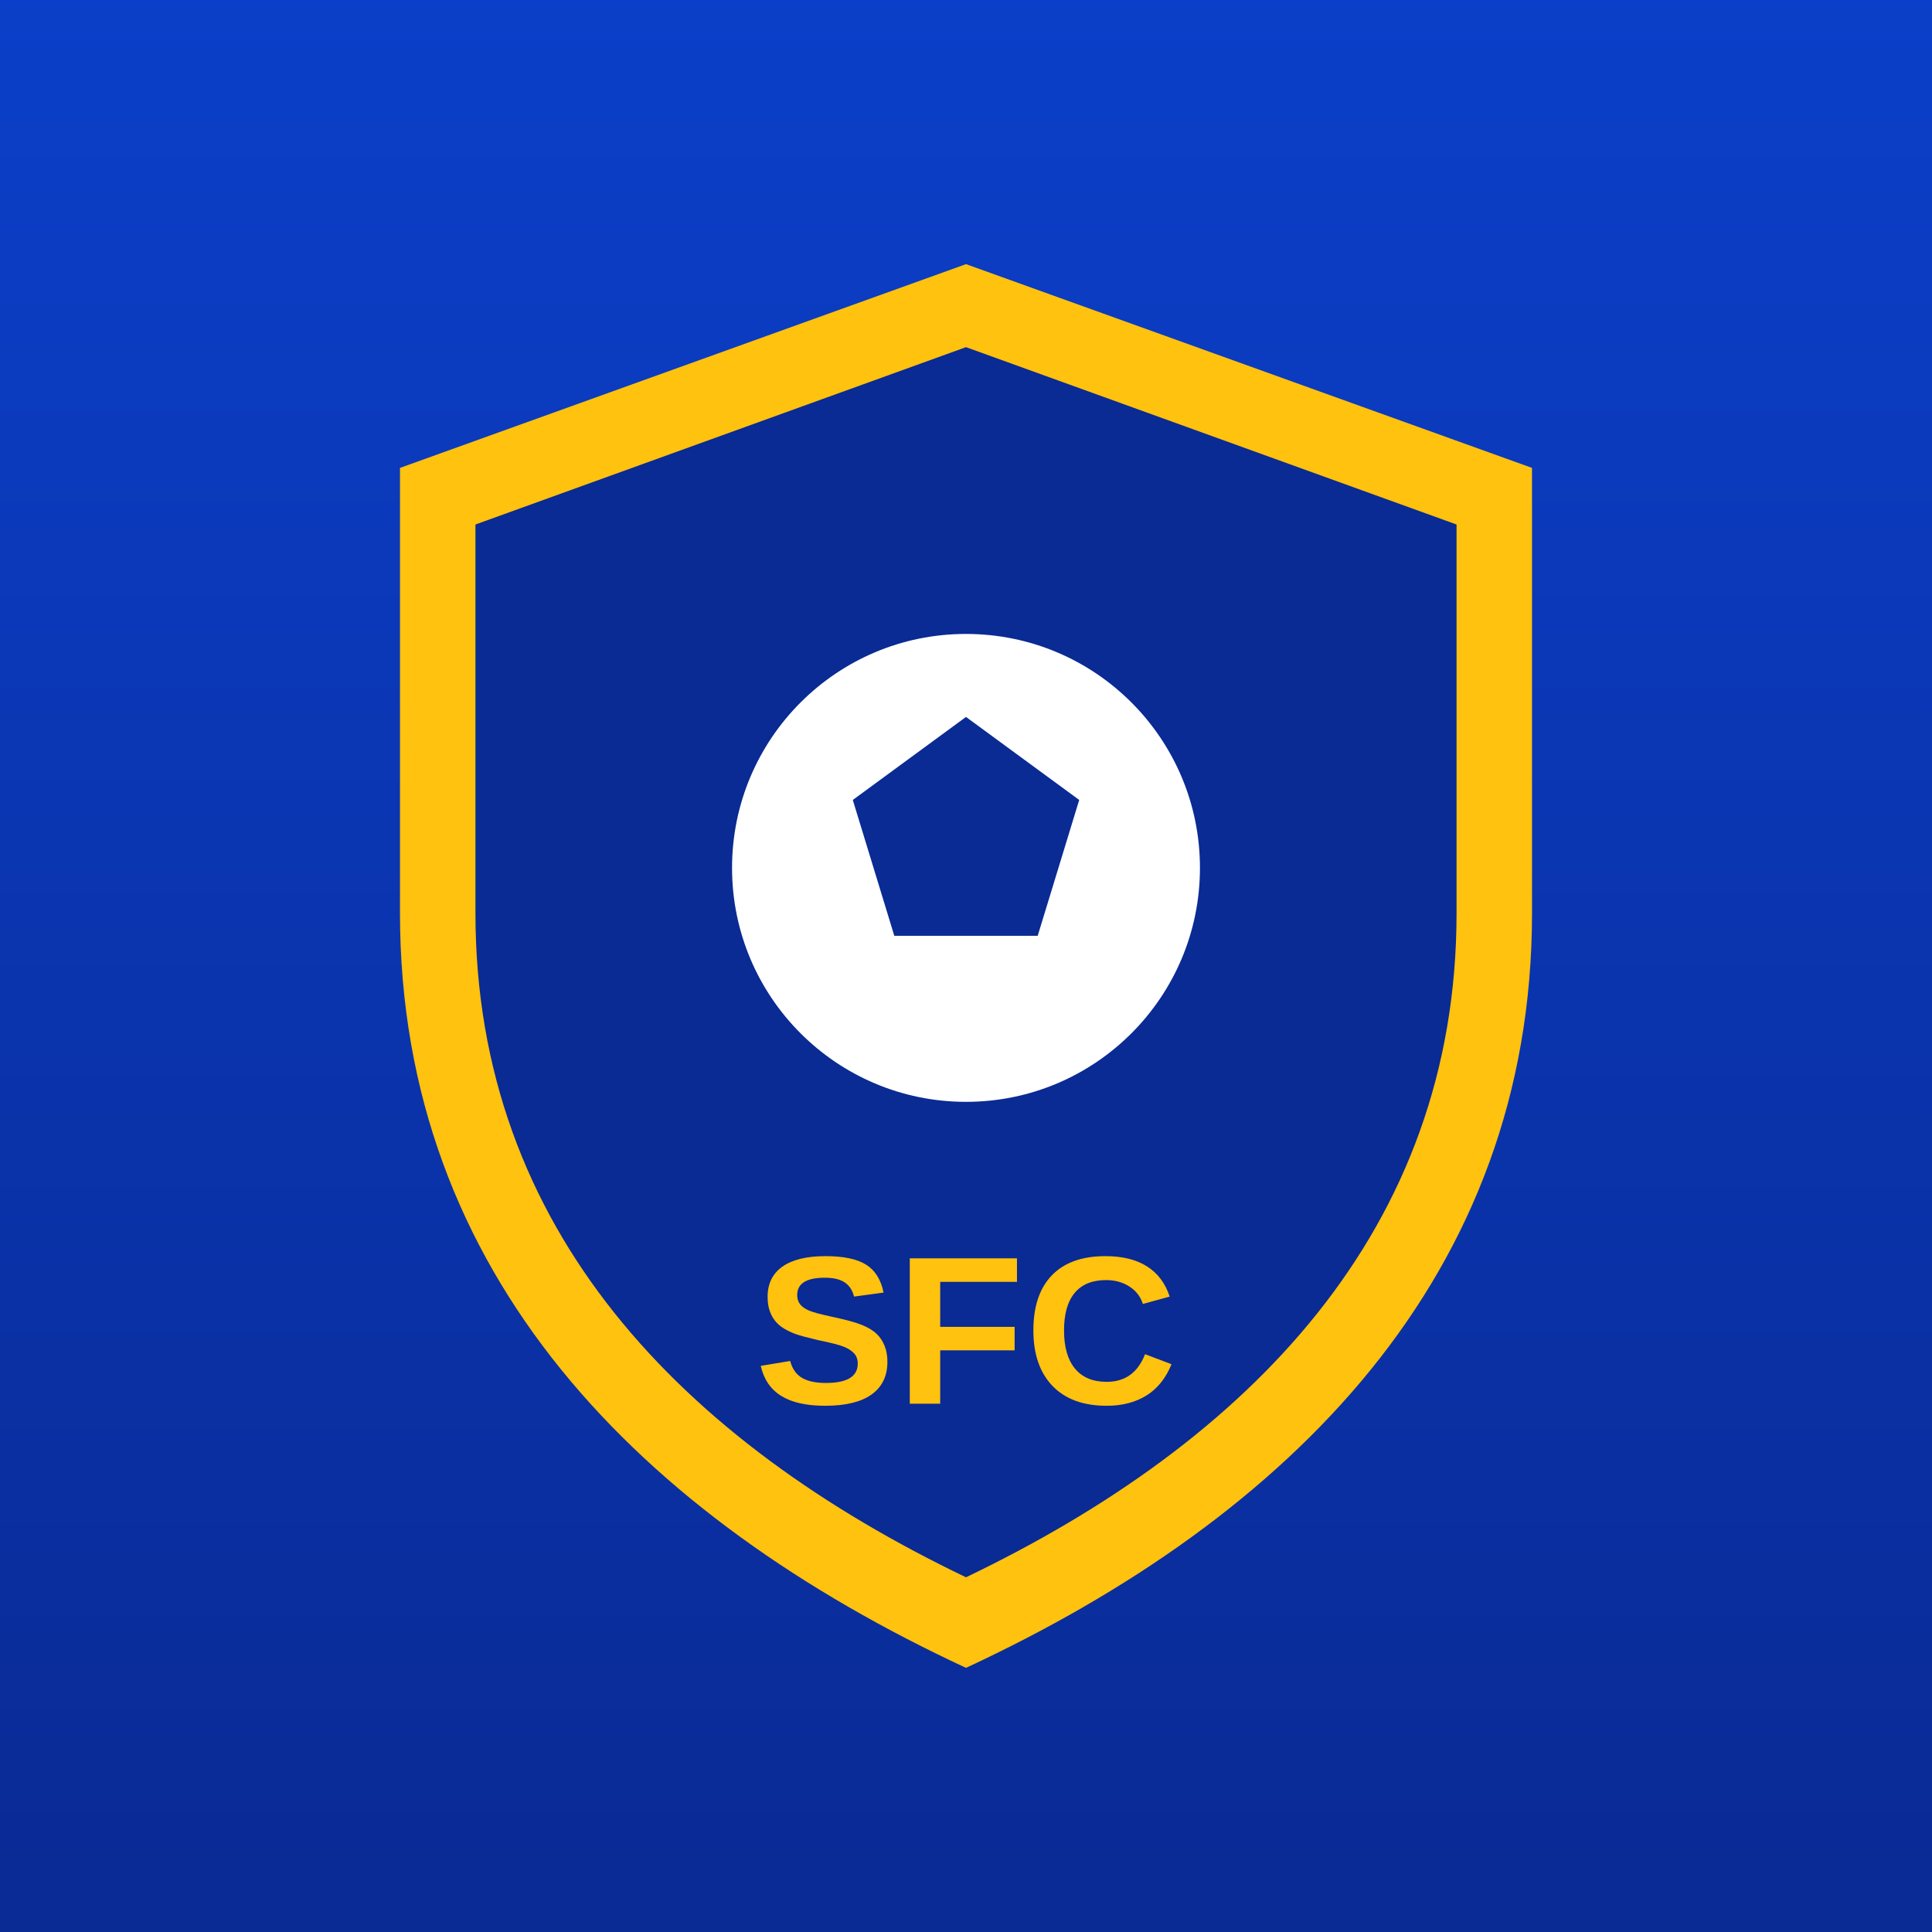
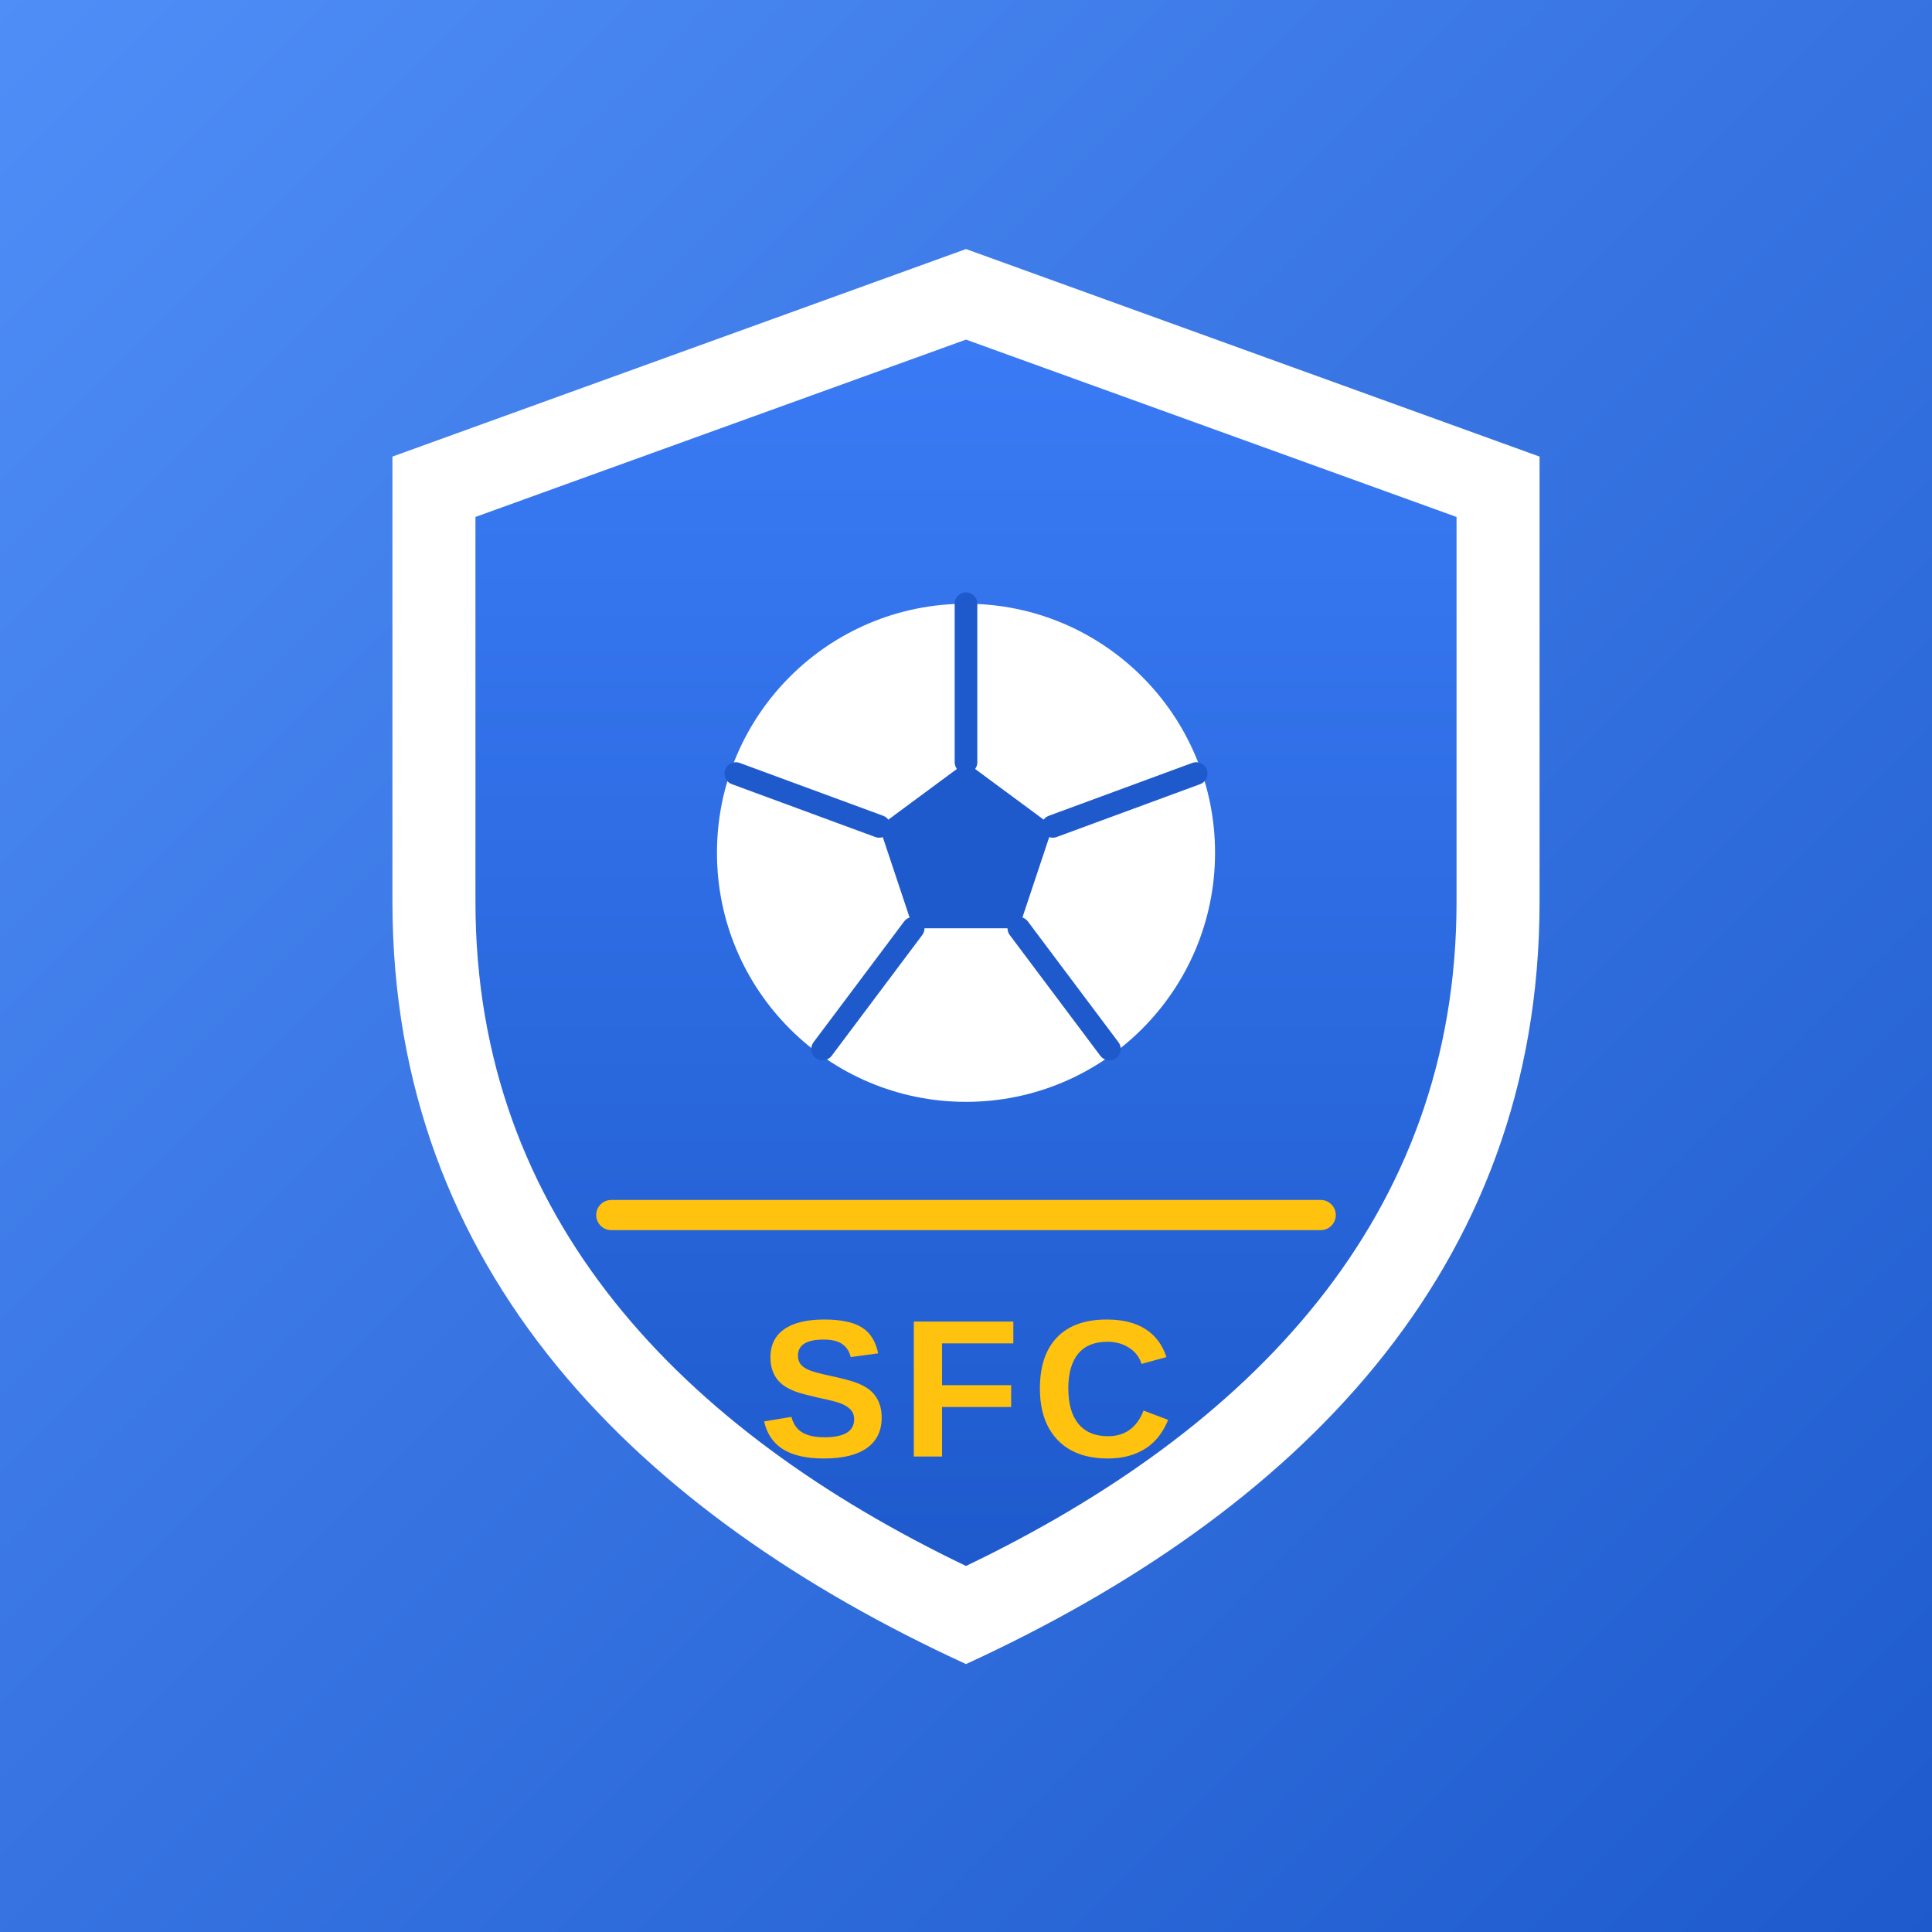
<svg xmlns="http://www.w3.org/2000/svg" viewBox="0 0 512 512">
  <defs>
-     <linearGradient id="g" x1="0" y1="0" x2="0" y2="1">
-       <stop offset="0" stop-color="#0B3FC9" />
-       <stop offset="1" stop-color="#0A2A94" />
+     <linearGradient id="bg" x1="0" y1="0" x2="1" y2="1">
+       <stop offset="0" stop-color="#4F8DF7" />
+       <stop offset="1" stop-color="#1E5ACC" />
+     </linearGradient>
+     <linearGradient id="sh" x1="0" y1="0" x2="0" y2="1">
+       <stop offset="0" stop-color="#3A7BF5" />
+       <stop offset="1" stop-color="#1E5ACC" />
    </linearGradient>
  </defs>
-   <rect width="512" height="512" fill="url(#g)" />
-   <path d="M256 70l150 54v118c0 96-64 160-150 200-86-40-150-104-150-200V124z" fill="#FFC20E" />
-   <path d="M256 92l130 47v103c0 84-55 140-130 176-75-36-130-92-130-176V139z" fill="#0A2A94" />
-   <circle cx="256" cy="230" r="62" fill="#fff" />
-   <path d="M256 190l30 22-11 36h-38l-11-36z" fill="#0A2A94" />
-   <text x="256" y="372" font-family="Arial,Helvetica,sans-serif" font-weight="800" font-size="56" fill="#FFC20E" text-anchor="middle">SFC</text>
+   <rect width="512" height="512" fill="url(#bg)" />
+   <path d="M256 66l152 55v118c0 98-65 162-152 202-87-40-152-104-152-202V121z" fill="#fff" />
+   <path d="M256 90l130 47v102c0 84-55 140-130 176-75-36-130-92-130-176V137z" fill="url(#sh)" />
+   <circle cx="256" cy="226" r="66" fill="#fff" />
+   <path d="M256 202l23 17-9 27h-28l-9-27z" fill="#1E5ACC" />
+   <path d="M256 160v42M317 205l-38 14M294 278l-24-32M218 278l24-32M195 205l38 14" stroke="#1E5ACC" stroke-width="6" stroke-linecap="round" fill="none" />
+   <rect x="158" y="318" width="196" height="8" rx="4" fill="#FFC20E" />
+   <text x="256" y="386" font-family="Arial,Helvetica,sans-serif" font-weight="800" font-size="52" fill="#FFC20E" text-anchor="middle" letter-spacing="3">SFC</text>
</svg>
